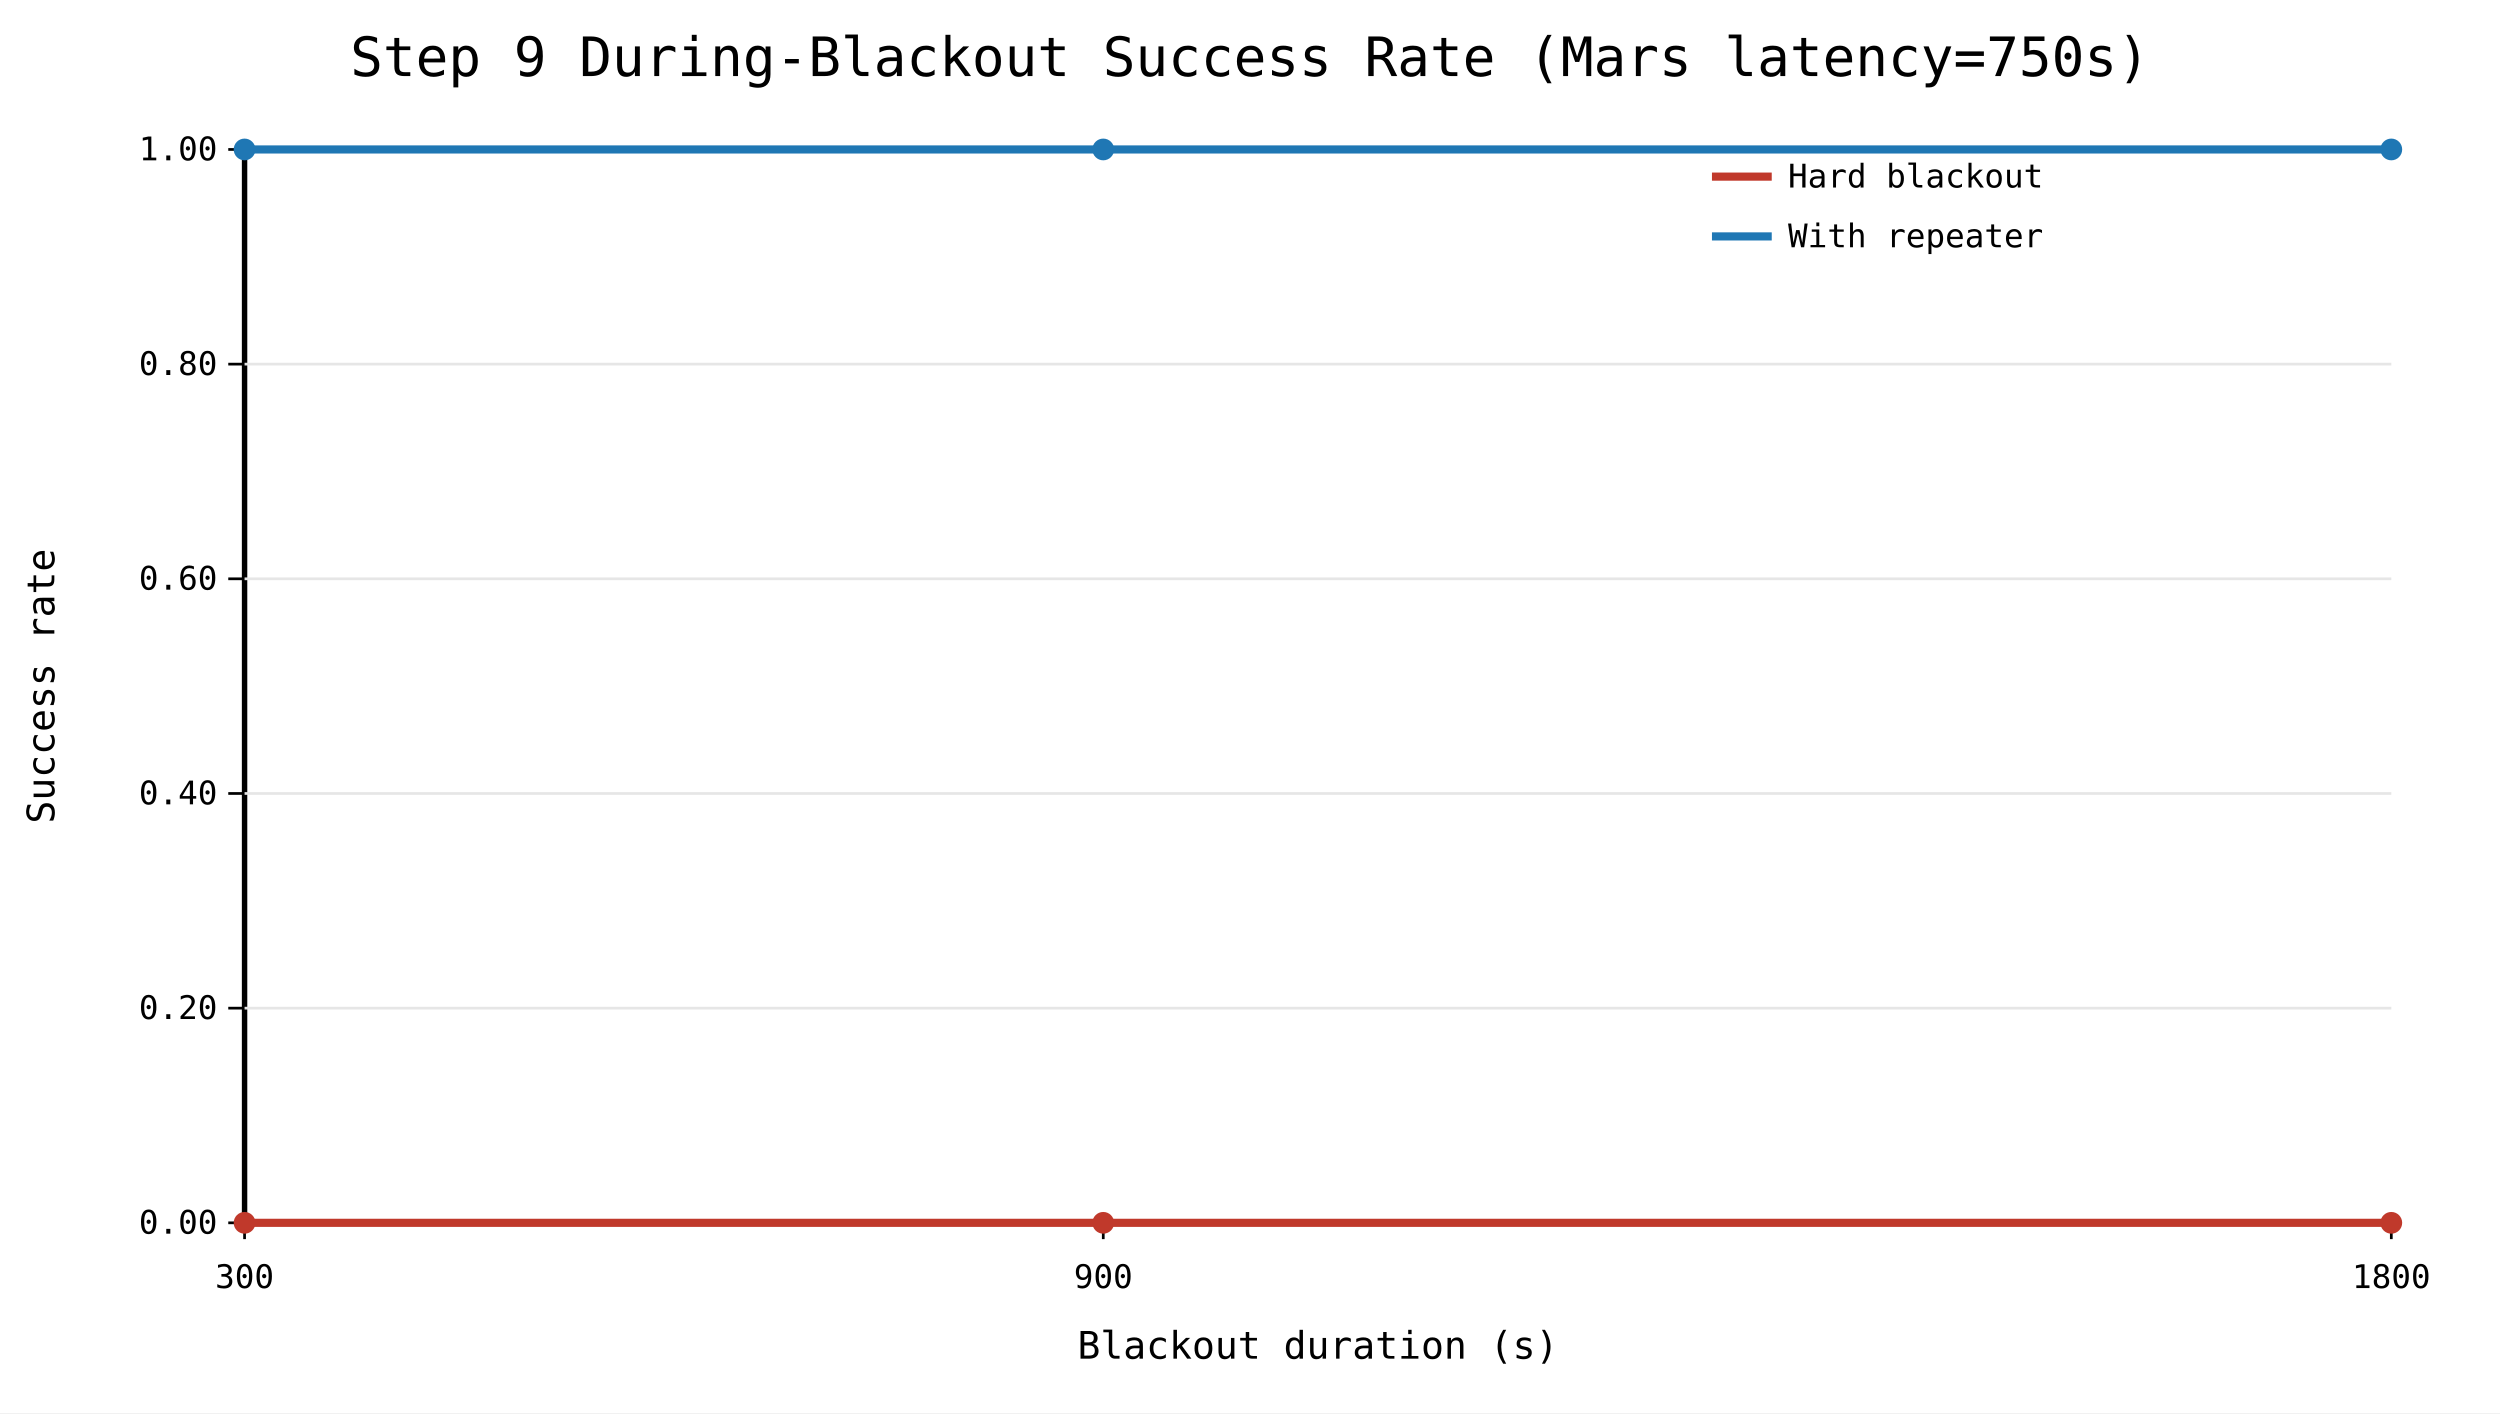
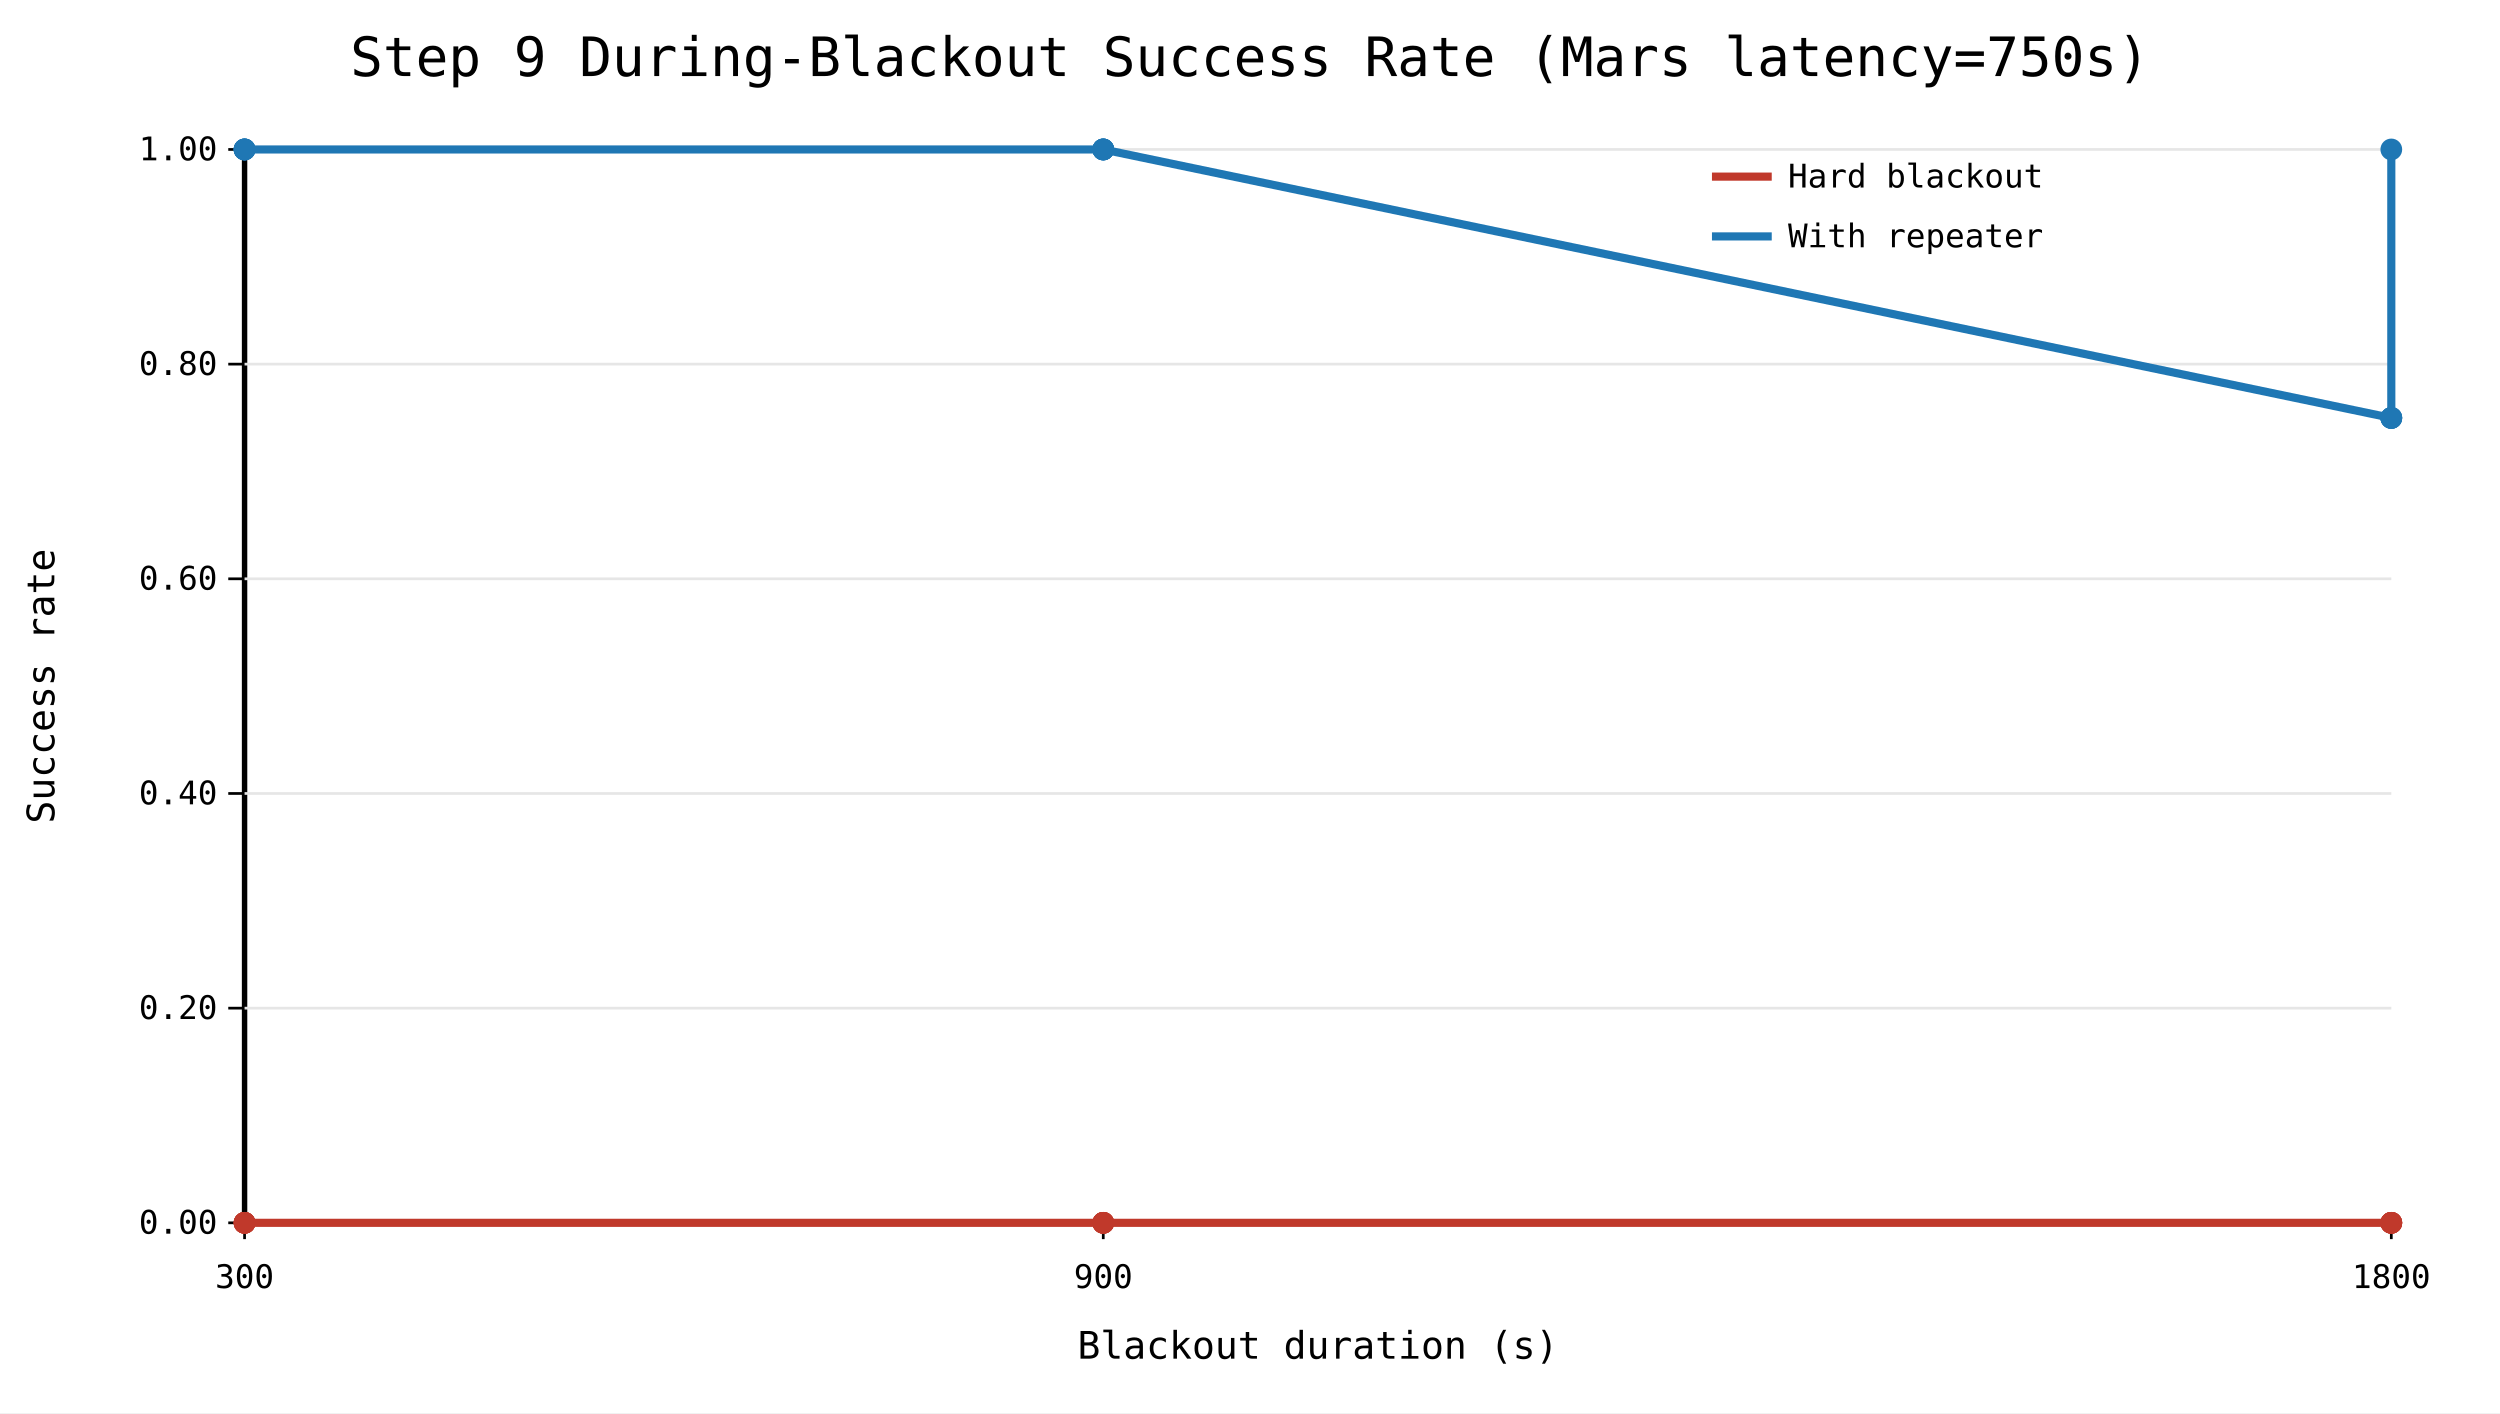
<svg xmlns="http://www.w3.org/2000/svg" width="920" height="520">
  <rect width="100%" height="100%" fill="white" />
  <text x="460.0" y="28" text-anchor="middle" font-size="20" font-family="monospace">Step 9 During-Blackout Success Rate (Mars latency=750s)</text>
  <line x1="90" y1="450" x2="880" y2="450" stroke="black" stroke-width="2" />
  <line x1="90" y1="450" x2="90" y2="55" stroke="black" stroke-width="2" />
  <line x1="90.0" y1="450" x2="90.0" y2="456" stroke="black" />
  <text x="90.0" y="474" text-anchor="middle" font-size="12" font-family="monospace">300</text>
  <line x1="406.0" y1="450" x2="406.0" y2="456" stroke="black" />
  <text x="406.0" y="474" text-anchor="middle" font-size="12" font-family="monospace">900</text>
  <line x1="880.0" y1="450" x2="880.0" y2="456" stroke="black" />
  <text x="880.0" y="474" text-anchor="middle" font-size="12" font-family="monospace">1800</text>
  <line x1="84" y1="450.0" x2="90" y2="450.0" stroke="black" />
  <line x1="90" y1="450.0" x2="880" y2="450.0" stroke="#e6e6e6" />
  <text x="80" y="454.0" text-anchor="end" font-size="12" font-family="monospace">0.00</text>
  <line x1="84" y1="371.0" x2="90" y2="371.0" stroke="black" />
  <line x1="90" y1="371.0" x2="880" y2="371.0" stroke="#e6e6e6" />
  <text x="80" y="375.0" text-anchor="end" font-size="12" font-family="monospace">0.20</text>
  <line x1="84" y1="292.0" x2="90" y2="292.0" stroke="black" />
  <line x1="90" y1="292.0" x2="880" y2="292.0" stroke="#e6e6e6" />
  <text x="80" y="296.0" text-anchor="end" font-size="12" font-family="monospace">0.40</text>
  <line x1="84" y1="213.0" x2="90" y2="213.0" stroke="black" />
  <line x1="90" y1="213.0" x2="880" y2="213.0" stroke="#e6e6e6" />
  <text x="80" y="217.0" text-anchor="end" font-size="12" font-family="monospace">0.60</text>
  <line x1="84" y1="134.0" x2="90" y2="134.0" stroke="black" />
  <line x1="90" y1="134.0" x2="880" y2="134.0" stroke="#e6e6e6" />
  <text x="80" y="138.0" text-anchor="end" font-size="12" font-family="monospace">0.80</text>
  <line x1="84" y1="55.0" x2="90" y2="55.0" stroke="black" />
  <line x1="90" y1="55.0" x2="880" y2="55.0" stroke="#e6e6e6" />
  <text x="80" y="59.0" text-anchor="end" font-size="12" font-family="monospace">1.00</text>
  <text x="485.0" y="500" text-anchor="middle" font-size="14" font-family="monospace">Blackout duration (s)</text>
  <text x="20" y="252.5" text-anchor="middle" font-size="14" font-family="monospace" transform="rotate(-90 20 252.5)">Success rate</text>
-   <path d="M 90.0 450.0 L 406.0 450.0 L 880.0 450.0" fill="none" stroke="#c0392b" stroke-width="3" />
+   <path d="M 90.0 450.0 L 90.0 450.0 L 90.0 450.0 L 90.0 450.0 L 90.0 450.0 L 406.0 450.0 L 406.0 450.0 L 406.0 450.0 L 406.0 450.0 L 406.0 450.0 L 880.0 450.0 L 880.0 450.0 L 880.0 450.0 L 880.0 450.0 L 880.0 450.0" fill="none" stroke="#c0392b" stroke-width="3" />
+   <circle cx="90.0" cy="450.0" r="4" fill="#c0392b" />
+   <circle cx="90.0" cy="450.0" r="4" fill="#c0392b" />
+   <circle cx="90.0" cy="450.0" r="4" fill="#c0392b" />
+   <circle cx="90.0" cy="450.0" r="4" fill="#c0392b" />
  <circle cx="90.0" cy="450.0" r="4" fill="#c0392b" />
  <circle cx="406.0" cy="450.0" r="4" fill="#c0392b" />
+   <circle cx="406.0" cy="450.0" r="4" fill="#c0392b" />
+   <circle cx="406.0" cy="450.0" r="4" fill="#c0392b" />
+   <circle cx="406.0" cy="450.0" r="4" fill="#c0392b" />
+   <circle cx="406.0" cy="450.0" r="4" fill="#c0392b" />
+   <circle cx="880.0" cy="450.0" r="4" fill="#c0392b" />
+   <circle cx="880.0" cy="450.0" r="4" fill="#c0392b" />
+   <circle cx="880.0" cy="450.0" r="4" fill="#c0392b" />
+   <circle cx="880.0" cy="450.0" r="4" fill="#c0392b" />
  <circle cx="880.0" cy="450.0" r="4" fill="#c0392b" />
  <line x1="630" y1="65" x2="652" y2="65" stroke="#c0392b" stroke-width="3" />
  <text x="658" y="69" font-size="12" font-family="monospace">Hard blackout</text>
-   <path d="M 90.0 55.0 L 406.0 55.0 L 880.0 55.0" fill="none" stroke="#1f77b4" stroke-width="3" />
+   <path d="M 90.0 55.0 L 90.0 55.0 L 90.0 55.0 L 90.0 55.0 L 90.0 55.0 L 406.0 55.0 L 406.0 55.0 L 406.0 55.0 L 406.0 55.0 L 406.0 55.0 L 880.0 153.8 L 880.0 153.8 L 880.0 55.0 L 880.0 153.8 L 880.0 153.8" fill="none" stroke="#1f77b4" stroke-width="3" />
+   <circle cx="90.0" cy="55.0" r="4" fill="#1f77b4" />
+   <circle cx="90.0" cy="55.0" r="4" fill="#1f77b4" />
+   <circle cx="90.0" cy="55.0" r="4" fill="#1f77b4" />
+   <circle cx="90.0" cy="55.0" r="4" fill="#1f77b4" />
  <circle cx="90.0" cy="55.0" r="4" fill="#1f77b4" />
  <circle cx="406.0" cy="55.0" r="4" fill="#1f77b4" />
+   <circle cx="406.0" cy="55.0" r="4" fill="#1f77b4" />
+   <circle cx="406.0" cy="55.0" r="4" fill="#1f77b4" />
+   <circle cx="406.0" cy="55.0" r="4" fill="#1f77b4" />
+   <circle cx="406.0" cy="55.0" r="4" fill="#1f77b4" />
+   <circle cx="880.0" cy="153.8" r="4" fill="#1f77b4" />
+   <circle cx="880.0" cy="153.8" r="4" fill="#1f77b4" />
  <circle cx="880.0" cy="55.0" r="4" fill="#1f77b4" />
+   <circle cx="880.0" cy="153.8" r="4" fill="#1f77b4" />
+   <circle cx="880.0" cy="153.8" r="4" fill="#1f77b4" />
  <line x1="630" y1="87" x2="652" y2="87" stroke="#1f77b4" stroke-width="3" />
  <text x="658" y="91" font-size="12" font-family="monospace">With repeater</text>
</svg>
